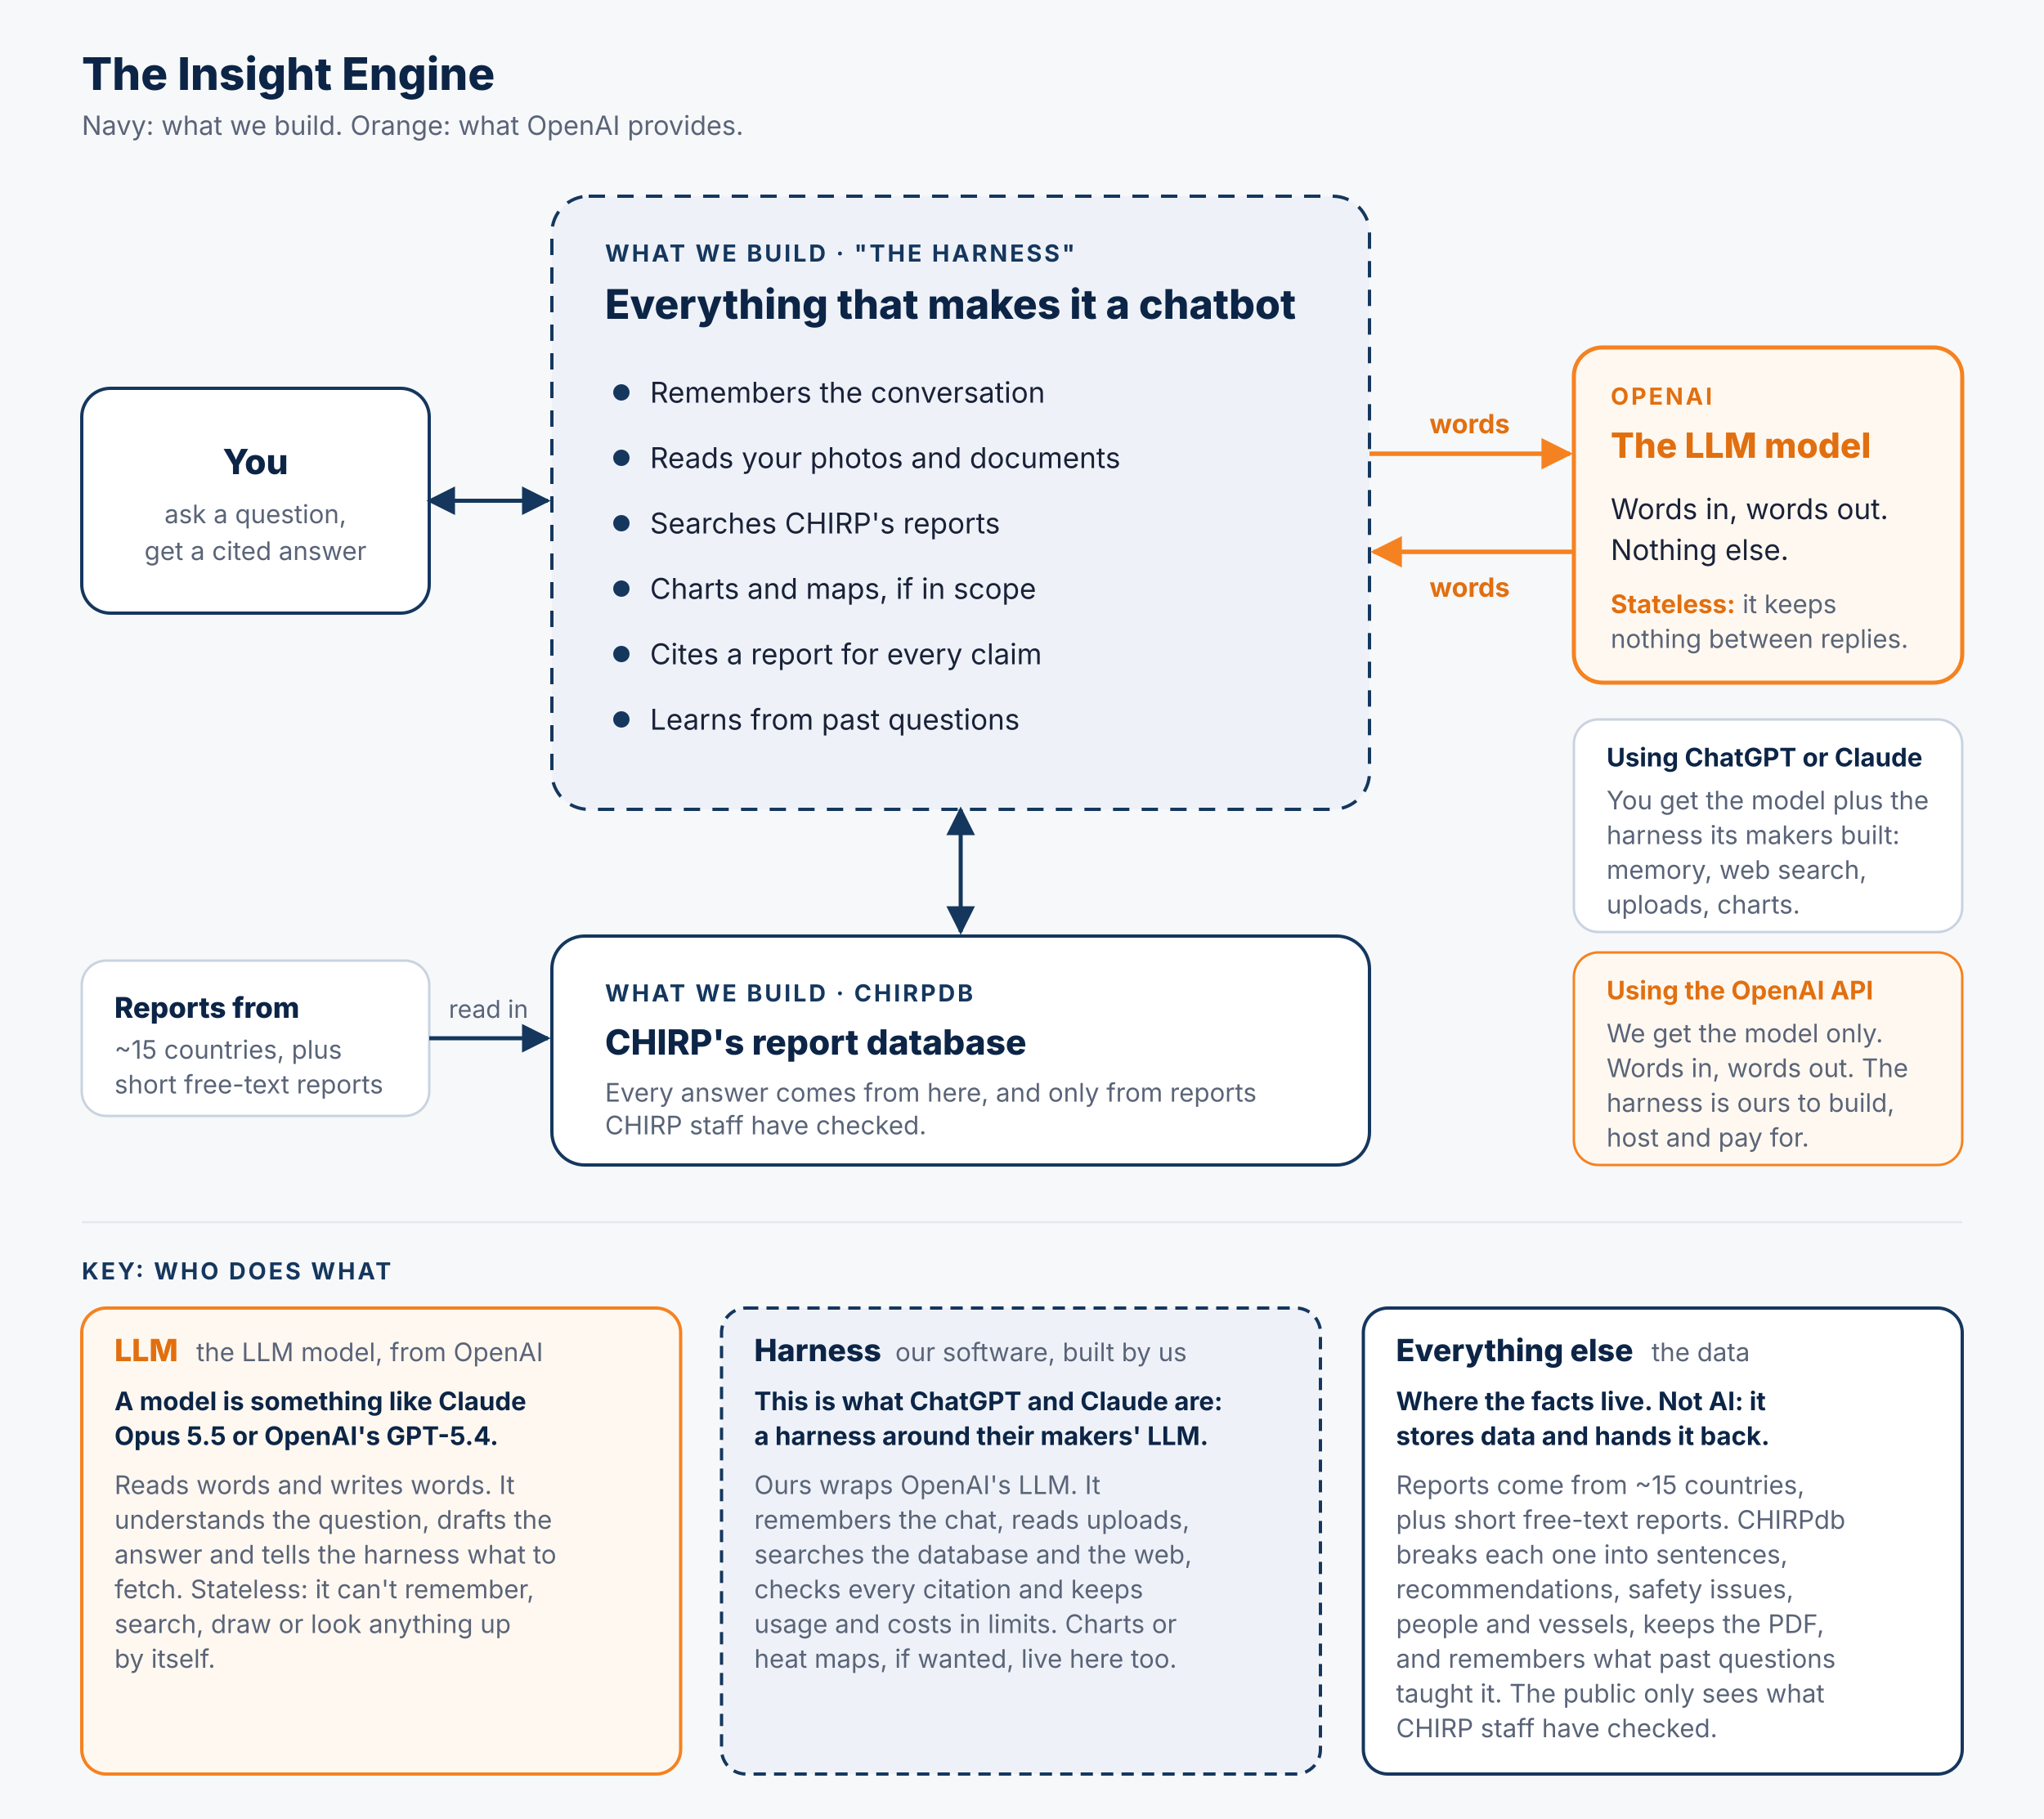
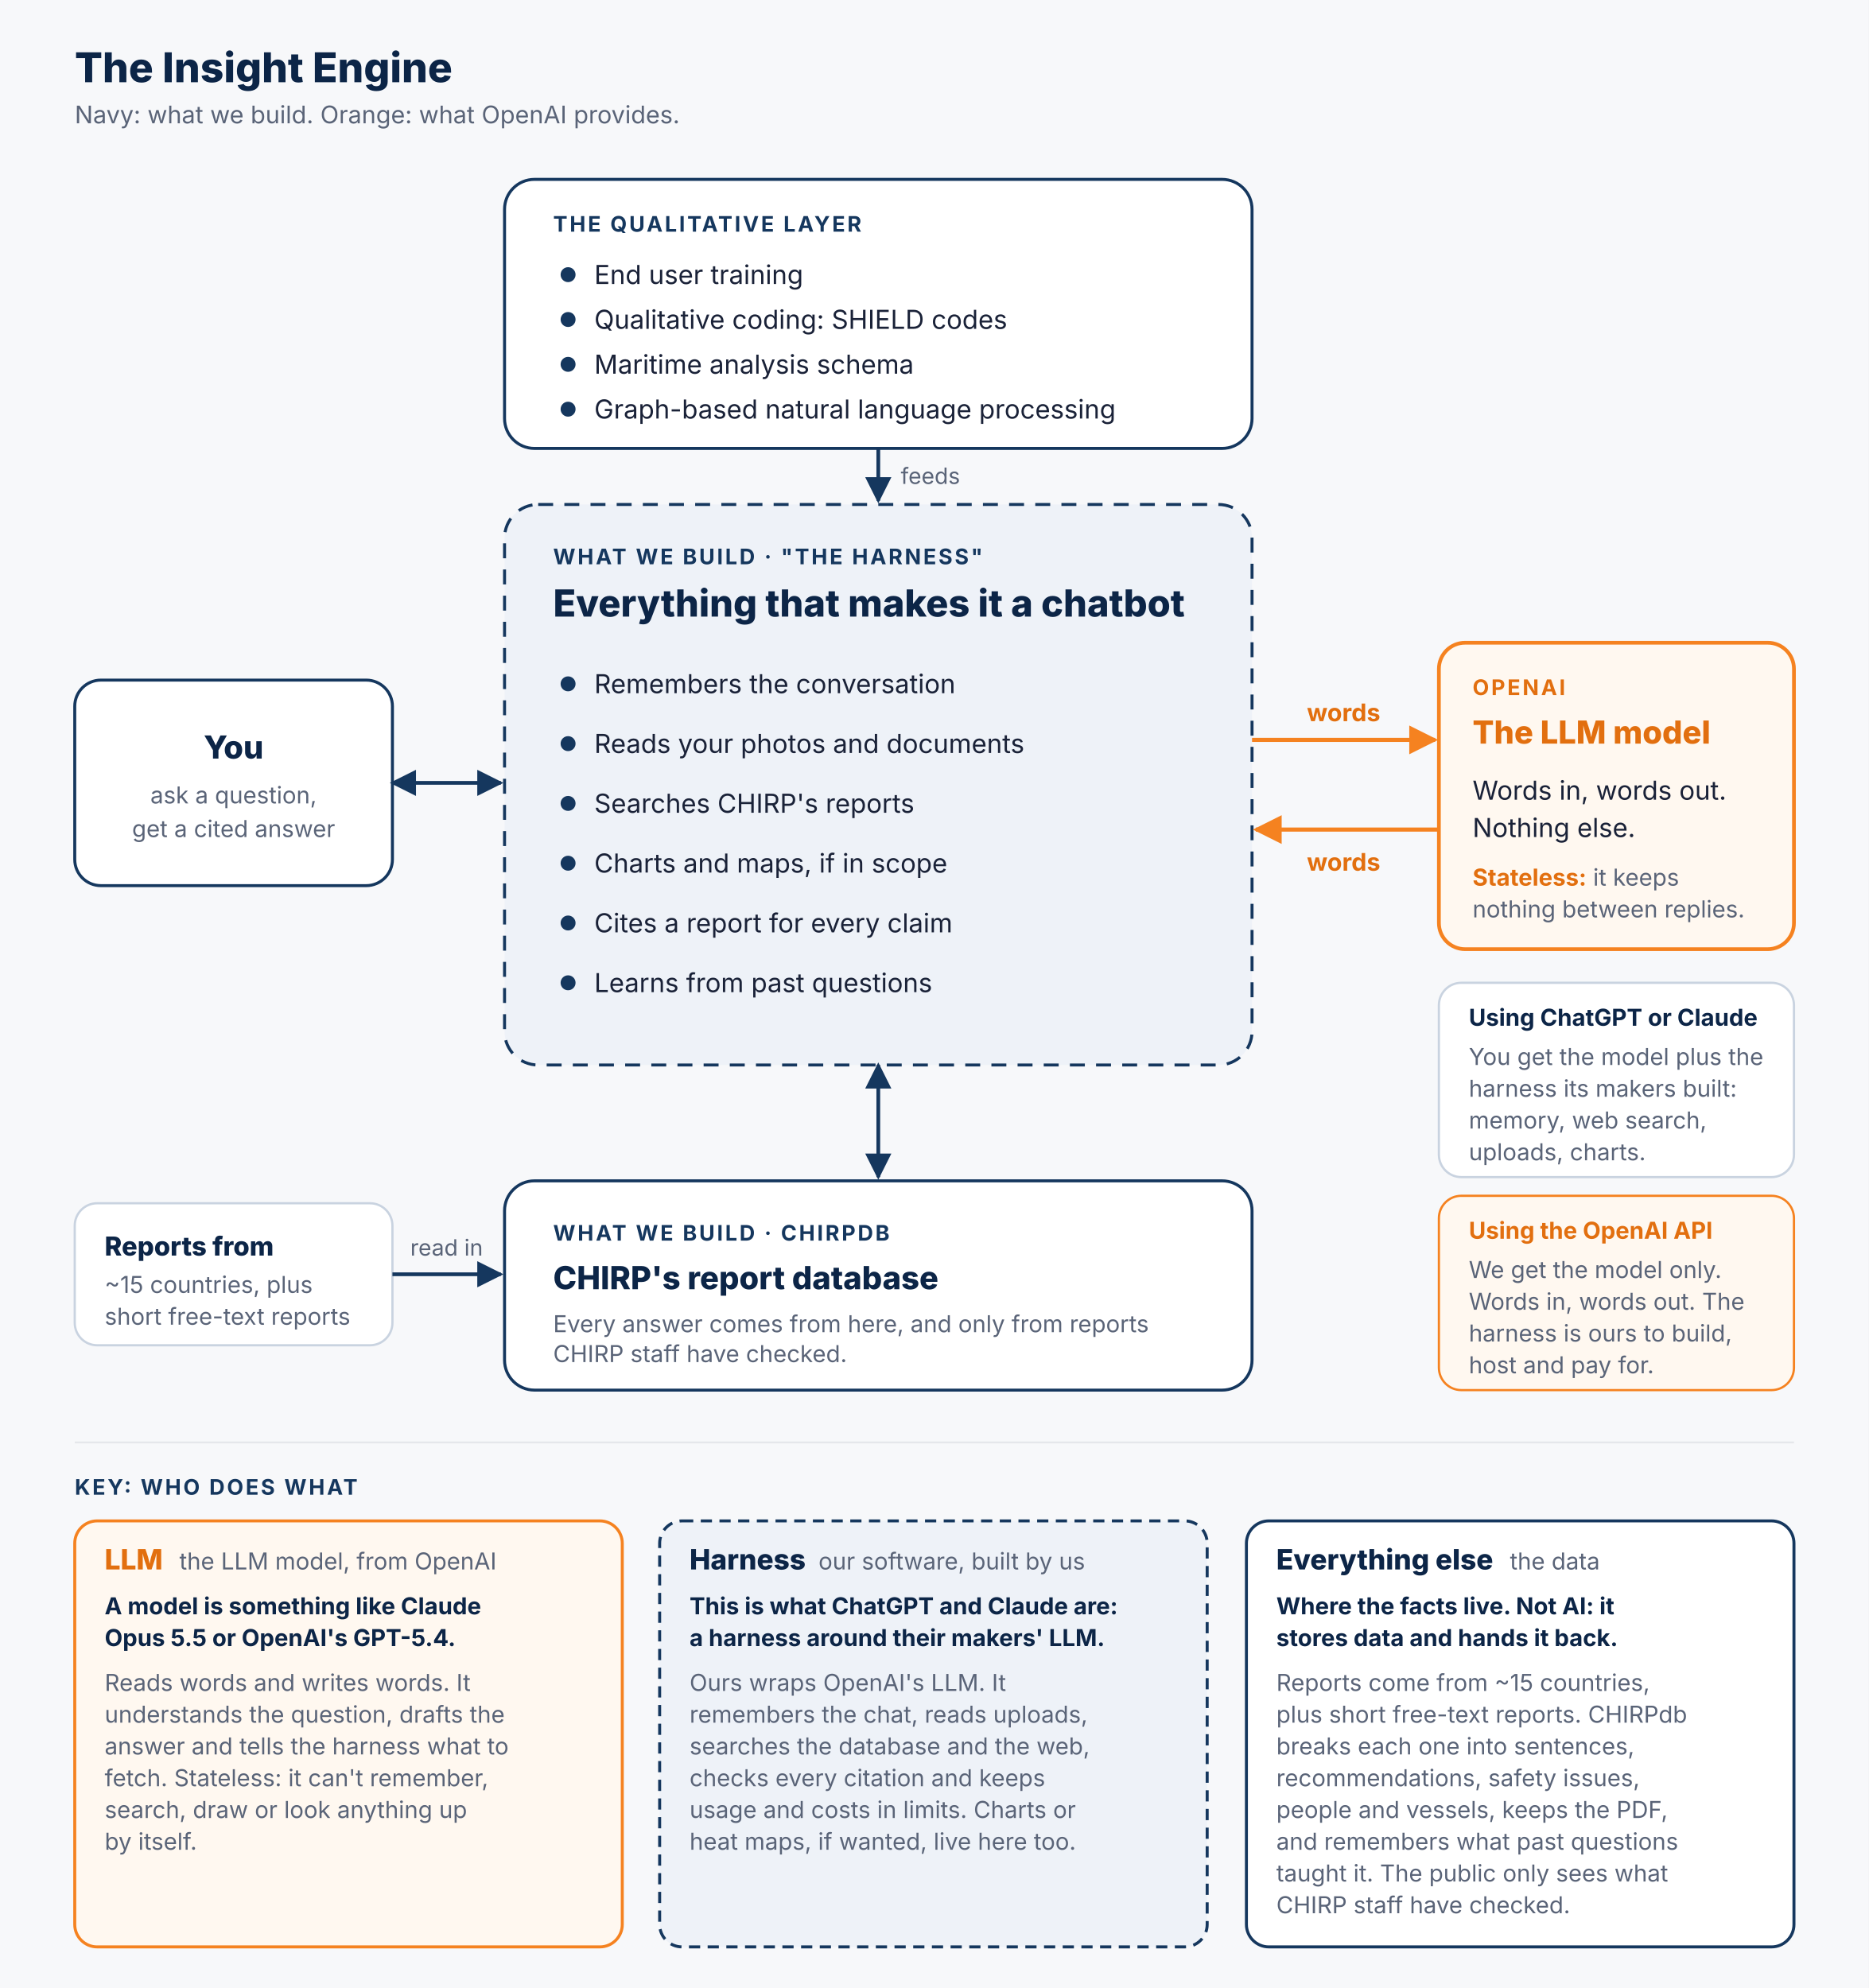
- <svg xmlns="http://www.w3.org/2000/svg" viewBox="0 0 1000 890" width="1000" height="890" role="img" aria-labelledby="t d">
+ <svg xmlns="http://www.w3.org/2000/svg" viewBox="0 0 1000 1064" width="1000" height="1064" role="img" aria-labelledby="t d">
  <defs>
    <style>
      text { font-family: Inter, -apple-system, "Segoe UI", Roboto, Helvetica, Arial, sans-serif; fill: #1a2238; }
      .h1 { font-size: 22px; font-weight: 800; fill: #0c2547; }
      .sub { font-size: 13px; fill: #5a6478; }
      .ttl { font-size: 17px; font-weight: 800; fill: #0c2547; }
      .ttlO { font-size: 17px; font-weight: 800; fill: #e26f0f; }
      .ln { font-size: 14px; fill: #1a2238; }
      .lnS { font-size: 12.5px; fill: #5a6478; }
      .kick { font-size: 11.5px; font-weight: 700; letter-spacing: 0.1em; fill: #15375e; }
      .kickO { font-size: 11.5px; font-weight: 700; letter-spacing: 0.1em; fill: #e26f0f; }
      .labO { font-size: 13px; font-weight: 700; fill: #e26f0f; }
      .lab { font-size: 12px; fill: #5a6478; }
      .big { font-size: 20px; font-weight: 800; fill: #0c2547; }
      .arr { stroke: #15375e; stroke-width: 2; fill: none; }
      .arrO { stroke: #f58220; stroke-width: 2.2; fill: none; }
    </style>
    <marker id="aN" viewBox="0 0 10 10" refX="9" refY="5" markerWidth="7" markerHeight="7" orient="auto-start-reverse">
      <path d="M0 0L10 5L0 10z" fill="#15375e" />
    </marker>
    <marker id="aO" viewBox="0 0 10 10" refX="9" refY="5" markerWidth="7" markerHeight="7" orient="auto-start-reverse">
      <path d="M0 0L10 5L0 10z" fill="#f58220" />
    </marker>
  </defs>
-   <rect width="1000" height="890" fill="#f7f8fa" />
+   <rect width="1000" height="1064" fill="#f7f8fa" />
  <text x="40" y="44" class="h1">The Insight Engine</text>
  <text x="40" y="66" class="sub">Navy: what we build. Orange: what OpenAI provides.</text>
-   <rect x="40" y="190" width="170" height="110" rx="14" fill="#fff" stroke="#15375e" stroke-width="1.6" />
-   <text x="125" y="232" text-anchor="middle" class="ttl">You</text>
-   <text x="125" y="256" text-anchor="middle" class="lnS">ask a question,</text>
-   <text x="125" y="274" text-anchor="middle" class="lnS">get a cited answer</text>
-   <line x1="210" y1="245" x2="268" y2="245" class="arr" marker-start="url(#aN)" marker-end="url(#aN)" />
-   <rect x="270" y="96" width="400" height="300" rx="18" fill="#eef2f8" stroke="#15375e" stroke-width="1.6" stroke-dasharray="8 6" />
-   <text x="296" y="128" class="kick">WHAT WE BUILD · "THE HARNESS"</text>
-   <text x="296" y="156" class="big">Everything that makes it a chatbot</text>
+   <rect x="270" y="96" width="400" height="144" rx="16" fill="#fff" stroke="#15375e" stroke-width="1.6" />
+   <text x="296" y="124" class="kick">THE QUALITATIVE LAYER</text>
  <g>
-     <circle cx="304" cy="192" r="4" fill="#15375e" />
-     <text x="318" y="197" class="ln">Remembers the conversation</text>
-     <circle cx="304" cy="224" r="4" fill="#15375e" />
-     <text x="318" y="229" class="ln">Reads your photos and documents</text>
-     <circle cx="304" cy="256" r="4" fill="#15375e" />
-     <text x="318" y="261" class="ln">Searches CHIRP's reports</text>
-     <circle cx="304" cy="288" r="4" fill="#15375e" />
-     <text x="318" y="293" class="ln">Charts and maps, if in scope</text>
-     <circle cx="304" cy="320" r="4" fill="#15375e" />
-     <text x="318" y="325" class="ln">Cites a report for every claim</text>
-     <circle cx="304" cy="352" r="4" fill="#15375e" />
-     <text x="318" y="357" class="ln">Learns from past questions</text>
+     <circle cx="304" cy="147" r="4" fill="#15375e" />
+     <text x="318" y="152" class="ln">End user training</text>
+     <circle cx="304" cy="171" r="4" fill="#15375e" />
+     <text x="318" y="176" class="ln">Qualitative coding: SHIELD codes</text>
+     <circle cx="304" cy="195" r="4" fill="#15375e" />
+     <text x="318" y="200" class="ln">Maritime analysis schema</text>
+     <circle cx="304" cy="219" r="4" fill="#15375e" />
+     <text x="318" y="224" class="ln">Graph-based natural language processing</text>
  </g>
-   <rect x="770" y="170" width="190" height="164" rx="14" fill="#fff8f0" stroke="#f58220" stroke-width="2" />
-   <text x="788" y="198" class="kickO">OPENAI</text>
-   <text x="788" y="224" class="ttlO">The LLM model</text>
-   <text x="788" y="254" class="ln">Words in, words out.</text>
-   <text x="788" y="274" class="ln">Nothing else.</text>
-   <text x="788" y="300" class="lnS">
-     <tspan font-weight="700" fill="#e26f0f">Stateless:</tspan> it keeps</text>
-   <text x="788" y="317" class="lnS">nothing between replies.</text>
-   <line x1="670" y1="222" x2="768" y2="222" class="arrO" marker-end="url(#aO)" />
-   <text x="719" y="212" text-anchor="middle" class="labO">words</text>
-   <line x1="770" y1="270" x2="672" y2="270" class="arrO" marker-end="url(#aO)" />
-   <text x="719" y="292" text-anchor="middle" class="labO">words</text>
-   <rect x="770" y="352" width="190" height="104" rx="12" fill="#fff" stroke="#c9d3e0" stroke-width="1.2" />
-   <text x="786" y="375" class="labB" style="font-size:12.5px;font-weight:700;fill:#0c2547">Using ChatGPT or Claude</text>
-   <text x="786" y="396" class="lnS">You get the model plus the</text>
-   <text x="786" y="413" class="lnS">harness its makers built:</text>
-   <text x="786" y="430" class="lnS">memory, web search,</text>
-   <text x="786" y="447" class="lnS">uploads, charts.</text>
-   <rect x="770" y="466" width="190" height="104" rx="12" fill="#fff8f0" stroke="#f58220" stroke-width="1.2" />
-   <text x="786" y="489" class="labO" style="font-size:12.5px">Using the OpenAI API</text>
-   <text x="786" y="510" class="lnS">We get the model only.</text>
-   <text x="786" y="527" class="lnS">Words in, words out. The</text>
-   <text x="786" y="544" class="lnS">harness is ours to build,</text>
-   <text x="786" y="561" class="lnS">host and pay for.</text>
-   <line x1="470" y1="396" x2="470" y2="456" class="arr" marker-start="url(#aN)" marker-end="url(#aN)" />
-   <rect x="270" y="458" width="400" height="112" rx="16" fill="#fff" stroke="#15375e" stroke-width="1.6" />
-   <text x="296" y="490" class="kick">WHAT WE BUILD · CHIRPDB</text>
-   <text x="296" y="516" class="ttl">CHIRP's report database</text>
-   <text x="296" y="539" class="lnS">Every answer comes from here, and only from reports</text>
-   <text x="296" y="555" class="lnS">CHIRP staff have checked.</text>
-   <rect x="40" y="470" width="170" height="76" rx="12" fill="#fff" stroke="#c9d3e0" stroke-width="1.2" />
-   <text x="56" y="498" class="ttl" style="font-size:14px">Reports from</text>
-   <text x="56" y="518" class="lnS">~15 countries, plus</text>
-   <text x="56" y="535" class="lnS">short free-text reports</text>
-   <line x1="210" y1="508" x2="268" y2="508" class="arr" marker-end="url(#aN)" />
-   <text x="239" y="498" text-anchor="middle" class="lab">read in</text>
-   <line x1="40" y1="598" x2="960" y2="598" stroke="#e5e7eb" />
-   <text x="40" y="626" class="kick">KEY: WHO DOES WHAT</text>
-   <rect x="40" y="640" width="293" height="228" rx="12" fill="#fff8f0" stroke="#f58220" stroke-width="1.6" />
-   <text x="56" y="666" class="ttlO" style="font-size:15px">LLM</text>
-   <text x="96" y="666" class="lnS">the LLM model, from OpenAI</text>
-   <text x="56" y="690" class="lnS" style="font-weight:700;fill:#0c2547">A model is something like Claude</text>
-   <text x="56" y="707" class="lnS" style="font-weight:700;fill:#0c2547">Opus 5.5 or OpenAI's GPT-5.4.</text>
-   <text x="56" y="731" class="lnS">Reads words and writes words. It</text>
-   <text x="56" y="748" class="lnS">understands the question, drafts the</text>
-   <text x="56" y="765" class="lnS">answer and tells the harness what to</text>
-   <text x="56" y="782" class="lnS">fetch. Stateless: it can't remember,</text>
-   <text x="56" y="799" class="lnS">search, draw or look anything up</text>
-   <text x="56" y="816" class="lnS">by itself.</text>
-   <rect x="353" y="640" width="293" height="228" rx="12" fill="#eef2f8" stroke="#15375e" stroke-width="1.6" stroke-dasharray="6 4" />
-   <text x="369" y="666" class="ttl" style="font-size:15px">Harness</text>
-   <text x="438" y="666" class="lnS">our software, built by us</text>
-   <text x="369" y="690" class="lnS" style="font-weight:700;fill:#0c2547">This is what ChatGPT and Claude are:</text>
-   <text x="369" y="707" class="lnS" style="font-weight:700;fill:#0c2547">a harness around their makers' LLM.</text>
-   <text x="369" y="731" class="lnS">Ours wraps OpenAI's LLM. It</text>
-   <text x="369" y="748" class="lnS">remembers the chat, reads uploads,</text>
-   <text x="369" y="765" class="lnS">searches the database and the web,</text>
-   <text x="369" y="782" class="lnS">checks every citation and keeps</text>
-   <text x="369" y="799" class="lnS">usage and costs in limits. Charts or</text>
-   <text x="369" y="816" class="lnS">heat maps, if wanted, live here too.</text>
-   <rect x="667" y="640" width="293" height="228" rx="12" fill="#fff" stroke="#15375e" stroke-width="1.6" />
-   <text x="683" y="666" class="ttl" style="font-size:15px">Everything else</text>
-   <text x="808" y="666" class="lnS">the data</text>
-   <text x="683" y="690" class="lnS" style="font-weight:700;fill:#0c2547">Where the facts live. Not AI: it</text>
-   <text x="683" y="707" class="lnS" style="font-weight:700;fill:#0c2547">stores data and hands it back.</text>
-   <text x="683" y="731" class="lnS">Reports come from ~15 countries,</text>
-   <text x="683" y="748" class="lnS">plus short free-text reports. CHIRPdb</text>
-   <text x="683" y="765" class="lnS">breaks each one into sentences,</text>
-   <text x="683" y="782" class="lnS">recommendations, safety issues,</text>
-   <text x="683" y="799" class="lnS">people and vessels, keeps the PDF,</text>
-   <text x="683" y="816" class="lnS">and remembers what past questions</text>
-   <text x="683" y="833" class="lnS">taught it. The public only sees what</text>
-   <text x="683" y="850" class="lnS">CHIRP staff have checked.</text>
+   <line x1="470" y1="240" x2="470" y2="268" class="arr" marker-end="url(#aN)" />
+   <text x="482" y="259" class="lab">feeds</text>
+   <g transform="translate(0 174)">
+     <rect x="40" y="190" width="170" height="110" rx="14" fill="#fff" stroke="#15375e" stroke-width="1.6" />
+     <text x="125" y="232" text-anchor="middle" class="ttl">You</text>
+     <text x="125" y="256" text-anchor="middle" class="lnS">ask a question,</text>
+     <text x="125" y="274" text-anchor="middle" class="lnS">get a cited answer</text>
+     <line x1="210" y1="245" x2="268" y2="245" class="arr" marker-start="url(#aN)" marker-end="url(#aN)" />
+     <rect x="270" y="96" width="400" height="300" rx="18" fill="#eef2f8" stroke="#15375e" stroke-width="1.6" stroke-dasharray="8 6" />
+     <text x="296" y="128" class="kick">WHAT WE BUILD · "THE HARNESS"</text>
+     <text x="296" y="156" class="big">Everything that makes it a chatbot</text>
+     <g>
+       <circle cx="304" cy="192" r="4" fill="#15375e" />
+       <text x="318" y="197" class="ln">Remembers the conversation</text>
+       <circle cx="304" cy="224" r="4" fill="#15375e" />
+       <text x="318" y="229" class="ln">Reads your photos and documents</text>
+       <circle cx="304" cy="256" r="4" fill="#15375e" />
+       <text x="318" y="261" class="ln">Searches CHIRP's reports</text>
+       <circle cx="304" cy="288" r="4" fill="#15375e" />
+       <text x="318" y="293" class="ln">Charts and maps, if in scope</text>
+       <circle cx="304" cy="320" r="4" fill="#15375e" />
+       <text x="318" y="325" class="ln">Cites a report for every claim</text>
+       <circle cx="304" cy="352" r="4" fill="#15375e" />
+       <text x="318" y="357" class="ln">Learns from past questions</text>
+     </g>
+     <rect x="770" y="170" width="190" height="164" rx="14" fill="#fff8f0" stroke="#f58220" stroke-width="2" />
+     <text x="788" y="198" class="kickO">OPENAI</text>
+     <text x="788" y="224" class="ttlO">The LLM model</text>
+     <text x="788" y="254" class="ln">Words in, words out.</text>
+     <text x="788" y="274" class="ln">Nothing else.</text>
+     <text x="788" y="300" class="lnS">
+       <tspan font-weight="700" fill="#e26f0f">Stateless:</tspan> it keeps</text>
+     <text x="788" y="317" class="lnS">nothing between replies.</text>
+     <line x1="670" y1="222" x2="768" y2="222" class="arrO" marker-end="url(#aO)" />
+     <text x="719" y="212" text-anchor="middle" class="labO">words</text>
+     <line x1="770" y1="270" x2="672" y2="270" class="arrO" marker-end="url(#aO)" />
+     <text x="719" y="292" text-anchor="middle" class="labO">words</text>
+     <rect x="770" y="352" width="190" height="104" rx="12" fill="#fff" stroke="#c9d3e0" stroke-width="1.2" />
+     <text x="786" y="375" class="labB" style="font-size:12.5px;font-weight:700;fill:#0c2547">Using ChatGPT or Claude</text>
+     <text x="786" y="396" class="lnS">You get the model plus the</text>
+     <text x="786" y="413" class="lnS">harness its makers built:</text>
+     <text x="786" y="430" class="lnS">memory, web search,</text>
+     <text x="786" y="447" class="lnS">uploads, charts.</text>
+     <rect x="770" y="466" width="190" height="104" rx="12" fill="#fff8f0" stroke="#f58220" stroke-width="1.2" />
+     <text x="786" y="489" class="labO" style="font-size:12.5px">Using the OpenAI API</text>
+     <text x="786" y="510" class="lnS">We get the model only.</text>
+     <text x="786" y="527" class="lnS">Words in, words out. The</text>
+     <text x="786" y="544" class="lnS">harness is ours to build,</text>
+     <text x="786" y="561" class="lnS">host and pay for.</text>
+     <line x1="470" y1="396" x2="470" y2="456" class="arr" marker-start="url(#aN)" marker-end="url(#aN)" />
+     <rect x="270" y="458" width="400" height="112" rx="16" fill="#fff" stroke="#15375e" stroke-width="1.6" />
+     <text x="296" y="490" class="kick">WHAT WE BUILD · CHIRPDB</text>
+     <text x="296" y="516" class="ttl">CHIRP's report database</text>
+     <text x="296" y="539" class="lnS">Every answer comes from here, and only from reports</text>
+     <text x="296" y="555" class="lnS">CHIRP staff have checked.</text>
+     <rect x="40" y="470" width="170" height="76" rx="12" fill="#fff" stroke="#c9d3e0" stroke-width="1.2" />
+     <text x="56" y="498" class="ttl" style="font-size:14px">Reports from</text>
+     <text x="56" y="518" class="lnS">~15 countries, plus</text>
+     <text x="56" y="535" class="lnS">short free-text reports</text>
+     <line x1="210" y1="508" x2="268" y2="508" class="arr" marker-end="url(#aN)" />
+     <text x="239" y="498" text-anchor="middle" class="lab">read in</text>
+     <line x1="40" y1="598" x2="960" y2="598" stroke="#e5e7eb" />
+     <text x="40" y="626" class="kick">KEY: WHO DOES WHAT</text>
+     <rect x="40" y="640" width="293" height="228" rx="12" fill="#fff8f0" stroke="#f58220" stroke-width="1.6" />
+     <text x="56" y="666" class="ttlO" style="font-size:15px">LLM</text>
+     <text x="96" y="666" class="lnS">the LLM model, from OpenAI</text>
+     <text x="56" y="690" class="lnS" style="font-weight:700;fill:#0c2547">A model is something like Claude</text>
+     <text x="56" y="707" class="lnS" style="font-weight:700;fill:#0c2547">Opus 5.5 or OpenAI's GPT-5.4.</text>
+     <text x="56" y="731" class="lnS">Reads words and writes words. It</text>
+     <text x="56" y="748" class="lnS">understands the question, drafts the</text>
+     <text x="56" y="765" class="lnS">answer and tells the harness what to</text>
+     <text x="56" y="782" class="lnS">fetch. Stateless: it can't remember,</text>
+     <text x="56" y="799" class="lnS">search, draw or look anything up</text>
+     <text x="56" y="816" class="lnS">by itself.</text>
+     <rect x="353" y="640" width="293" height="228" rx="12" fill="#eef2f8" stroke="#15375e" stroke-width="1.6" stroke-dasharray="6 4" />
+     <text x="369" y="666" class="ttl" style="font-size:15px">Harness</text>
+     <text x="438" y="666" class="lnS">our software, built by us</text>
+     <text x="369" y="690" class="lnS" style="font-weight:700;fill:#0c2547">This is what ChatGPT and Claude are:</text>
+     <text x="369" y="707" class="lnS" style="font-weight:700;fill:#0c2547">a harness around their makers' LLM.</text>
+     <text x="369" y="731" class="lnS">Ours wraps OpenAI's LLM. It</text>
+     <text x="369" y="748" class="lnS">remembers the chat, reads uploads,</text>
+     <text x="369" y="765" class="lnS">searches the database and the web,</text>
+     <text x="369" y="782" class="lnS">checks every citation and keeps</text>
+     <text x="369" y="799" class="lnS">usage and costs in limits. Charts or</text>
+     <text x="369" y="816" class="lnS">heat maps, if wanted, live here too.</text>
+     <rect x="667" y="640" width="293" height="228" rx="12" fill="#fff" stroke="#15375e" stroke-width="1.6" />
+     <text x="683" y="666" class="ttl" style="font-size:15px">Everything else</text>
+     <text x="808" y="666" class="lnS">the data</text>
+     <text x="683" y="690" class="lnS" style="font-weight:700;fill:#0c2547">Where the facts live. Not AI: it</text>
+     <text x="683" y="707" class="lnS" style="font-weight:700;fill:#0c2547">stores data and hands it back.</text>
+     <text x="683" y="731" class="lnS">Reports come from ~15 countries,</text>
+     <text x="683" y="748" class="lnS">plus short free-text reports. CHIRPdb</text>
+     <text x="683" y="765" class="lnS">breaks each one into sentences,</text>
+     <text x="683" y="782" class="lnS">recommendations, safety issues,</text>
+     <text x="683" y="799" class="lnS">people and vessels, keeps the PDF,</text>
+     <text x="683" y="816" class="lnS">and remembers what past questions</text>
+     <text x="683" y="833" class="lnS">taught it. The public only sees what</text>
+     <text x="683" y="850" class="lnS">CHIRP staff have checked.</text>
+   </g>
</svg>
